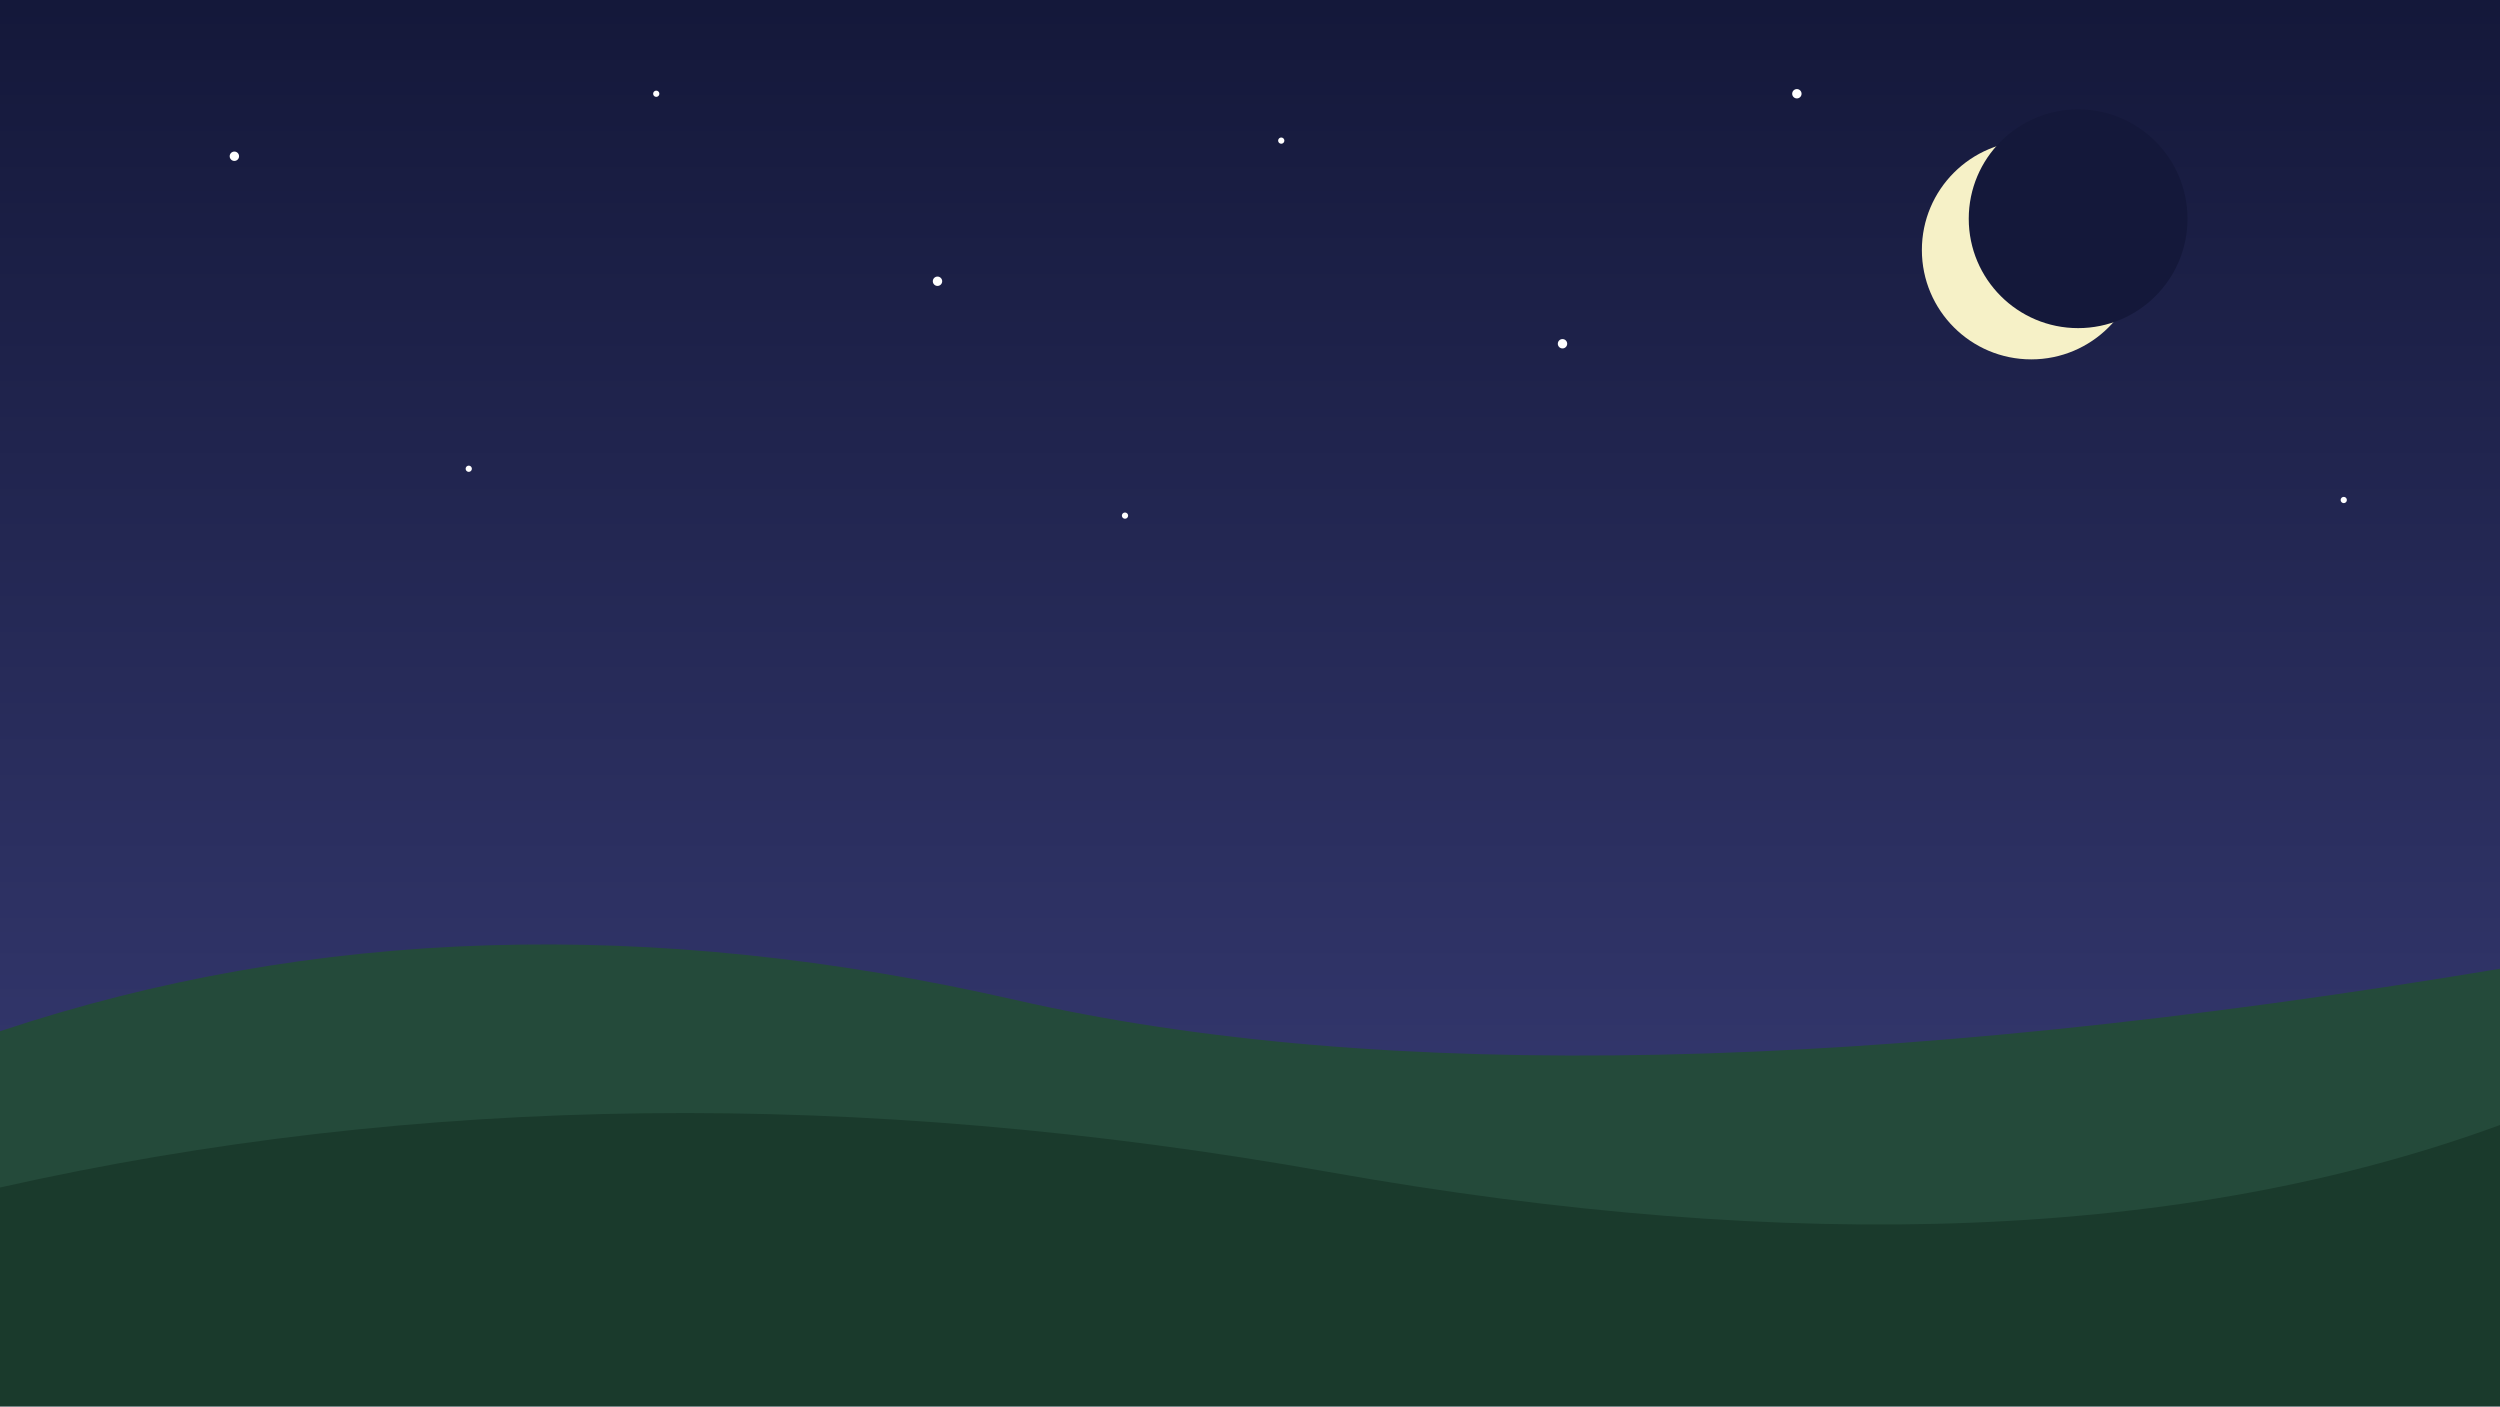
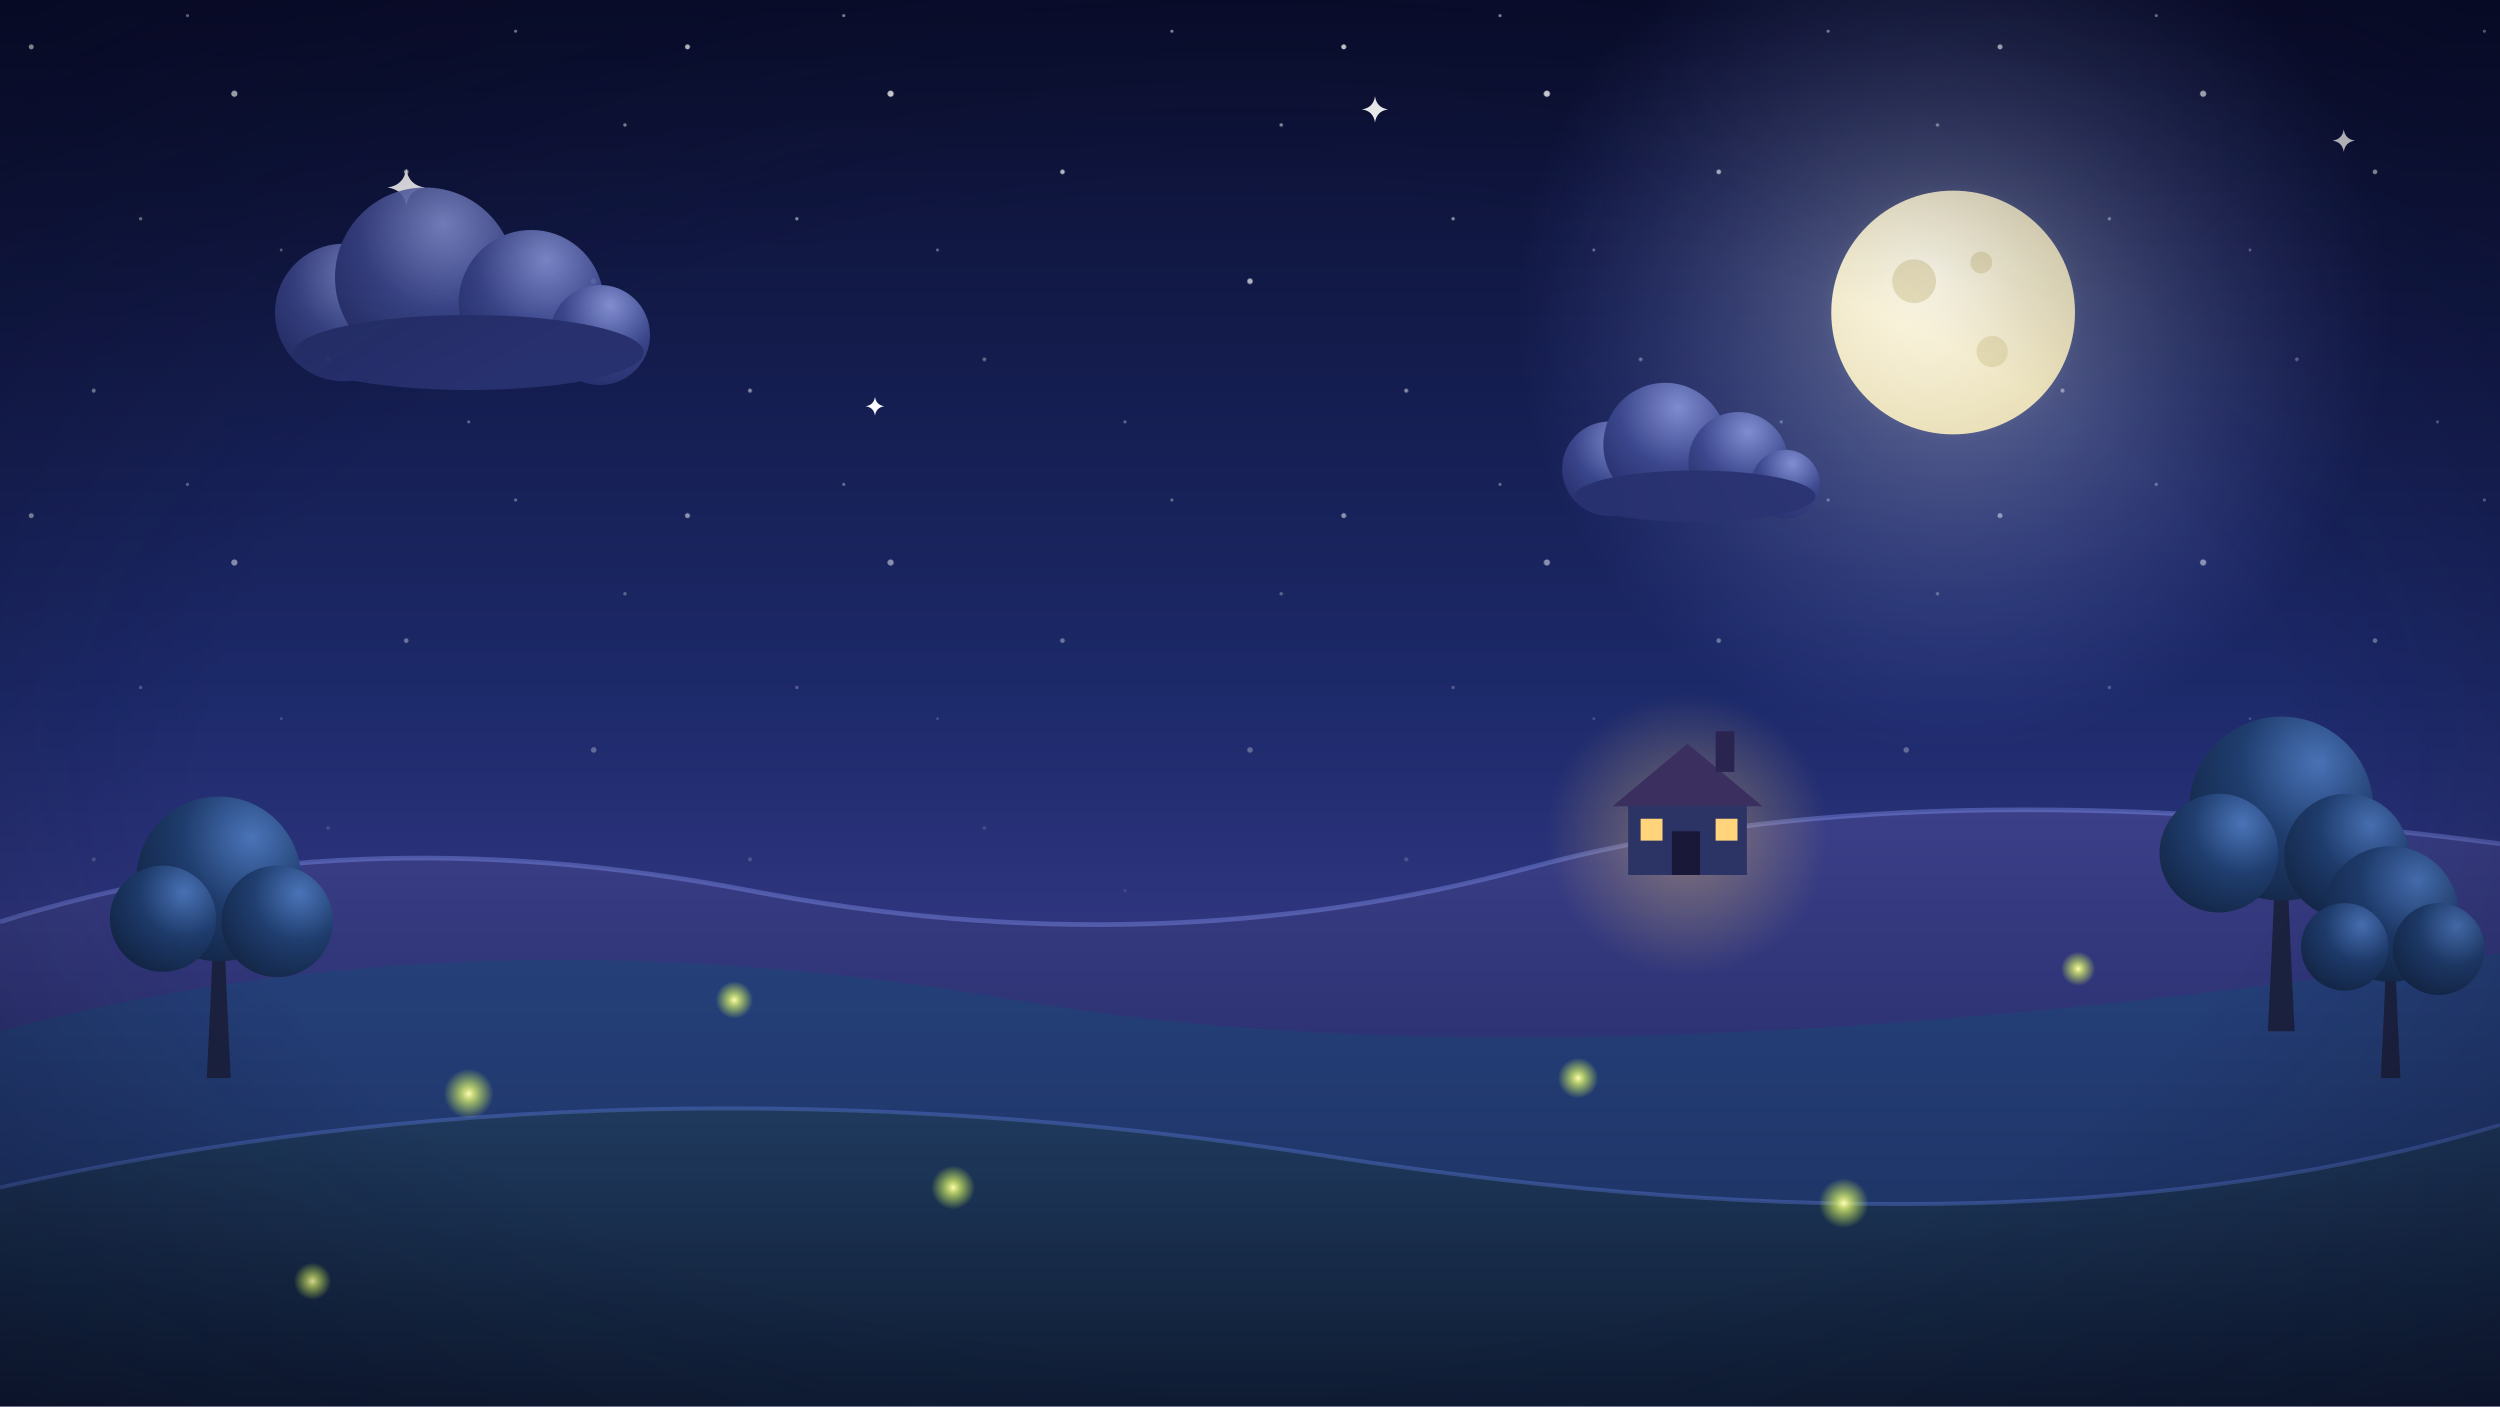
<svg xmlns="http://www.w3.org/2000/svg" width="1600" height="900" viewBox="0 0 1600 900" preserveAspectRatio="xMidYMid slice">
  <defs>
    <linearGradient id="sky" x1="0" y1="0" x2="0" y2="1">
-       <stop offset="0" stop-color="#14183a" />
-       <stop offset="1" stop-color="#3b3f7a" />
+       <stop offset="0" stop-color="#0a0e2e" />
+       <stop offset="0.5" stop-color="#1d2a6b" />
+       <stop offset="0.8" stop-color="#3e3f8f" />
+       <stop offset="1" stop-color="#6a4f98" />
    </linearGradient>
+     <radialGradient id="moonGlow" cx="0.5" cy="0.5" r="0.5">
+       <stop offset="0" stop-color="#fff6d8" stop-opacity="0.7" />
+       <stop offset="0.3" stop-color="#c9d4ff" stop-opacity="0.3" />
+       <stop offset="1" stop-color="#8090ff" stop-opacity="0" />
+     </radialGradient>
+     <radialGradient id="moon" cx="0.4" cy="0.35" r="0.7">
+       <stop offset="0" stop-color="#fffbea" />
+       <stop offset="1" stop-color="#e9dfb8" />
+     </radialGradient>
+     <pattern id="stars" width="420" height="300" patternUnits="userSpaceOnUse">
+       <g fill="#ffffff">
+         <circle cx="20" cy="30" r="1.6" opacity="0.9" />
+         <circle cx="90" cy="140" r="1.1" opacity="0.6" />
+         <circle cx="150" cy="60" r="2" opacity="0.95" />
+         <circle cx="210" cy="230" r="1.2" opacity="0.5" />
+         <circle cx="260" cy="110" r="1.5" opacity="0.8" />
+         <circle cx="330" cy="20" r="1" opacity="0.6" />
+         <circle cx="380" cy="180" r="1.8" opacity="0.85" />
+         <circle cx="60" cy="250" r="1.3" opacity="0.7" />
+         <circle cx="300" cy="270" r="1" opacity="0.5" />
+         <circle cx="180" cy="160" r="0.9" opacity="0.5" />
+         <circle cx="400" cy="80" r="1.1" opacity="0.6" />
+         <circle cx="120" cy="10" r="1" opacity="0.6" />
+       </g>
+     </pattern>
+     <linearGradient id="starFade" x1="0" y1="0" x2="0" y2="1">
+       <stop offset="0" stop-color="#fff" stop-opacity="1" />
+       <stop offset="0.65" stop-color="#fff" stop-opacity="0.2" />
+       <stop offset="0.75" stop-color="#fff" stop-opacity="0" />
+     </linearGradient>
+     <mask id="starMask">
+       <rect width="1600" height="900" fill="url(#starFade)" />
+     </mask>
+     <radialGradient id="puff" cx="0.6" cy="0.2" r="0.8">
+       <stop offset="0" stop-color="#8e9be0" />
+       <stop offset="0.6" stop-color="#3f4b93" />
+       <stop offset="1" stop-color="#2a3372" />
+     </radialGradient>
+     <linearGradient id="farHill" x1="0" y1="0" x2="0" y2="1">
+       <stop offset="0" stop-color="#3a3f88" />
+       <stop offset="1" stop-color="#2b3070" />
+     </linearGradient>
+     <linearGradient id="midHill" x1="0" y1="0" x2="0" y2="1">
+       <stop offset="0" stop-color="#25407a" />
+       <stop offset="1" stop-color="#1a2d5a" />
+     </linearGradient>
+     <linearGradient id="nearHill" x1="0" y1="0" x2="0" y2="1">
+       <stop offset="0" stop-color="#1f3a5e" />
+       <stop offset="1" stop-color="#0f1c33" />
+     </linearGradient>
+     <radialGradient id="leaves" cx="0.7" cy="0.25" r="0.85">
+       <stop offset="0" stop-color="#4a74b8" />
+       <stop offset="0.5" stop-color="#1f3d6e" />
+       <stop offset="1" stop-color="#132646" />
+     </radialGradient>
+     <radialGradient id="windowGlow" cx="0.5" cy="0.5" r="0.5">
+       <stop offset="0" stop-color="#ffcf6b" stop-opacity="0.8" />
+       <stop offset="1" stop-color="#ffcf6b" stop-opacity="0" />
+     </radialGradient>
+     <radialGradient id="firefly" cx="0.5" cy="0.5" r="0.5">
+       <stop offset="0" stop-color="#fffbb0" />
+       <stop offset="0.3" stop-color="#e8ff6b" stop-opacity="0.7" />
+       <stop offset="1" stop-color="#d4ff4a" stop-opacity="0" />
+     </radialGradient>
+     <radialGradient id="vignette" cx="0.5" cy="0.55" r="0.75">
+       <stop offset="0.55" stop-color="#05061a" stop-opacity="0" />
+       <stop offset="1" stop-color="#05061a" stop-opacity="0.5" />
+     </radialGradient>
+     <g id="cloud">
+       <circle cx="0" cy="0" r="55" fill="url(#puff)" />
+       <circle cx="65" cy="-28" r="72" fill="url(#puff)" />
+       <circle cx="150" cy="-8" r="58" fill="url(#puff)" />
+       <circle cx="205" cy="18" r="40" fill="url(#puff)" />
+       <ellipse cx="100" cy="32" rx="140" ry="30" fill="#2a3372" />
+     </g>
+     <g id="tree">
+       <path d="M-9 0 Q-6 -60 -4 -110 L4 -110 Q6 -60 9 0 Z" fill="#1b2240" />
+       <circle cx="0" cy="-150" r="62" fill="url(#leaves)" />
+       <circle cx="-42" cy="-120" r="40" fill="url(#leaves)" />
+       <circle cx="44" cy="-118" r="42" fill="url(#leaves)" />
+     </g>
+     <g id="sparkle">
+       <path d="M0 -12 Q1.5 -1.5 12 0 Q1.5 1.5 0 12 Q-1.5 1.5 -12 0 Q-1.5 -1.5 0 -12 Z" fill="#fff" />
+     </g>
  </defs>
  <rect width="1600" height="900" fill="url(#sky)" />
-   <circle cx="1300" cy="160" r="70" fill="#f6f1c7" />
-   <circle cx="1330" cy="140" r="70" fill="#14183a" />
-   <g fill="#fff">
-     <circle cx="150" cy="100" r="3" />
-     <circle cx="420" cy="60" r="2" />
-     <circle cx="600" cy="180" r="3" />
-     <circle cx="820" cy="90" r="2" />
-     <circle cx="1000" cy="220" r="3" />
-     <circle cx="1500" cy="320" r="2" />
-     <circle cx="300" cy="300" r="2" />
-     <circle cx="1150" cy="60" r="3" />
-     <circle cx="720" cy="330" r="2" />
+   <rect width="1600" height="900" fill="url(#stars)" mask="url(#starMask)" />
+   <use href="#sparkle" transform="translate(260 120)" />
+   <use href="#sparkle" transform="translate(880 70) scale(0.7)" />
+   <use href="#sparkle" transform="translate(560 260) scale(0.5)" />
+   <use href="#sparkle" transform="translate(1500 90) scale(0.6)" />
+   <circle cx="1250" cy="200" r="280" fill="url(#moonGlow)" />
+   <circle cx="1250" cy="200" r="78" fill="url(#moon)" />
+   <g fill="#d8cd9f" opacity="0.6">
+     <circle cx="1225" cy="180" r="14" />
+     <circle cx="1275" cy="225" r="10" />
+     <circle cx="1268" cy="168" r="7" />
  </g>
-   <path d="M0 660 Q300 560 650 640 T1600 620 V900 H0 Z" fill="#244a3a" />
-   <path d="M0 760 Q400 670 850 750 T1600 720 V900 H0 Z" fill="#1a3a2c" />
+   <use href="#cloud" transform="translate(220 200) scale(0.8)" opacity="0.9" />
+   <use href="#cloud" transform="translate(1030 300) scale(0.55)" opacity="0.85" />
+   <path d="M0 590 Q220 520 480 570 T980 555 T1600 540 V700 H0 Z" fill="url(#farHill)" />
+   <path d="M0 590 Q220 520 480 570 T980 555 T1600 540" fill="none" stroke="#8fa0ff" stroke-width="3" opacity="0.35" />
+   <g transform="translate(1080 560)">
+     <circle cx="0" cy="-26" r="90" fill="url(#windowGlow)" opacity="0.5" />
+     <rect x="-38" y="-46" width="76" height="46" fill="#2c3466" />
+     <path d="M-48 -44 L0 -84 L48 -44 Z" fill="#3a2f5e" />
+     <rect x="18" y="-92" width="12" height="26" fill="#2a2450" />
+     <rect x="-10" y="-28" width="18" height="28" fill="#1a1838" />
+     <rect x="-30" y="-36" width="14" height="14" fill="#ffd47a" />
+     <rect x="18" y="-36" width="14" height="14" fill="#ffd47a" />
+   </g>
+   <path d="M0 660 Q300 580 650 640 T1600 610 V900 H0 Z" fill="url(#midHill)" />
+   <use href="#tree" transform="translate(140 690) scale(0.85)" />
+   <use href="#tree" transform="translate(1460 660) scale(0.95)" />
+   <use href="#tree" transform="translate(1530 690) scale(0.7)" />
+   <path d="M0 760 Q400 670 850 740 T1600 720 V900 H0 Z" fill="url(#nearHill)" />
+   <path d="M0 760 Q400 670 850 740 T1600 720" fill="none" stroke="#6f8cff" stroke-width="2.5" opacity="0.3" />
+   <g>
+     <circle cx="300" cy="700" r="16" fill="url(#firefly)" />
+     <circle cx="470" cy="640" r="12" fill="url(#firefly)" />
+     <circle cx="610" cy="760" r="14" fill="url(#firefly)" />
+     <circle cx="1010" cy="690" r="13" fill="url(#firefly)" />
+     <circle cx="1180" cy="770" r="16" fill="url(#firefly)" />
+     <circle cx="1330" cy="620" r="11" fill="url(#firefly)" />
+     <circle cx="200" cy="820" r="12" fill="url(#firefly)" />
+   </g>
+   <rect width="1600" height="900" fill="url(#vignette)" />
</svg>
